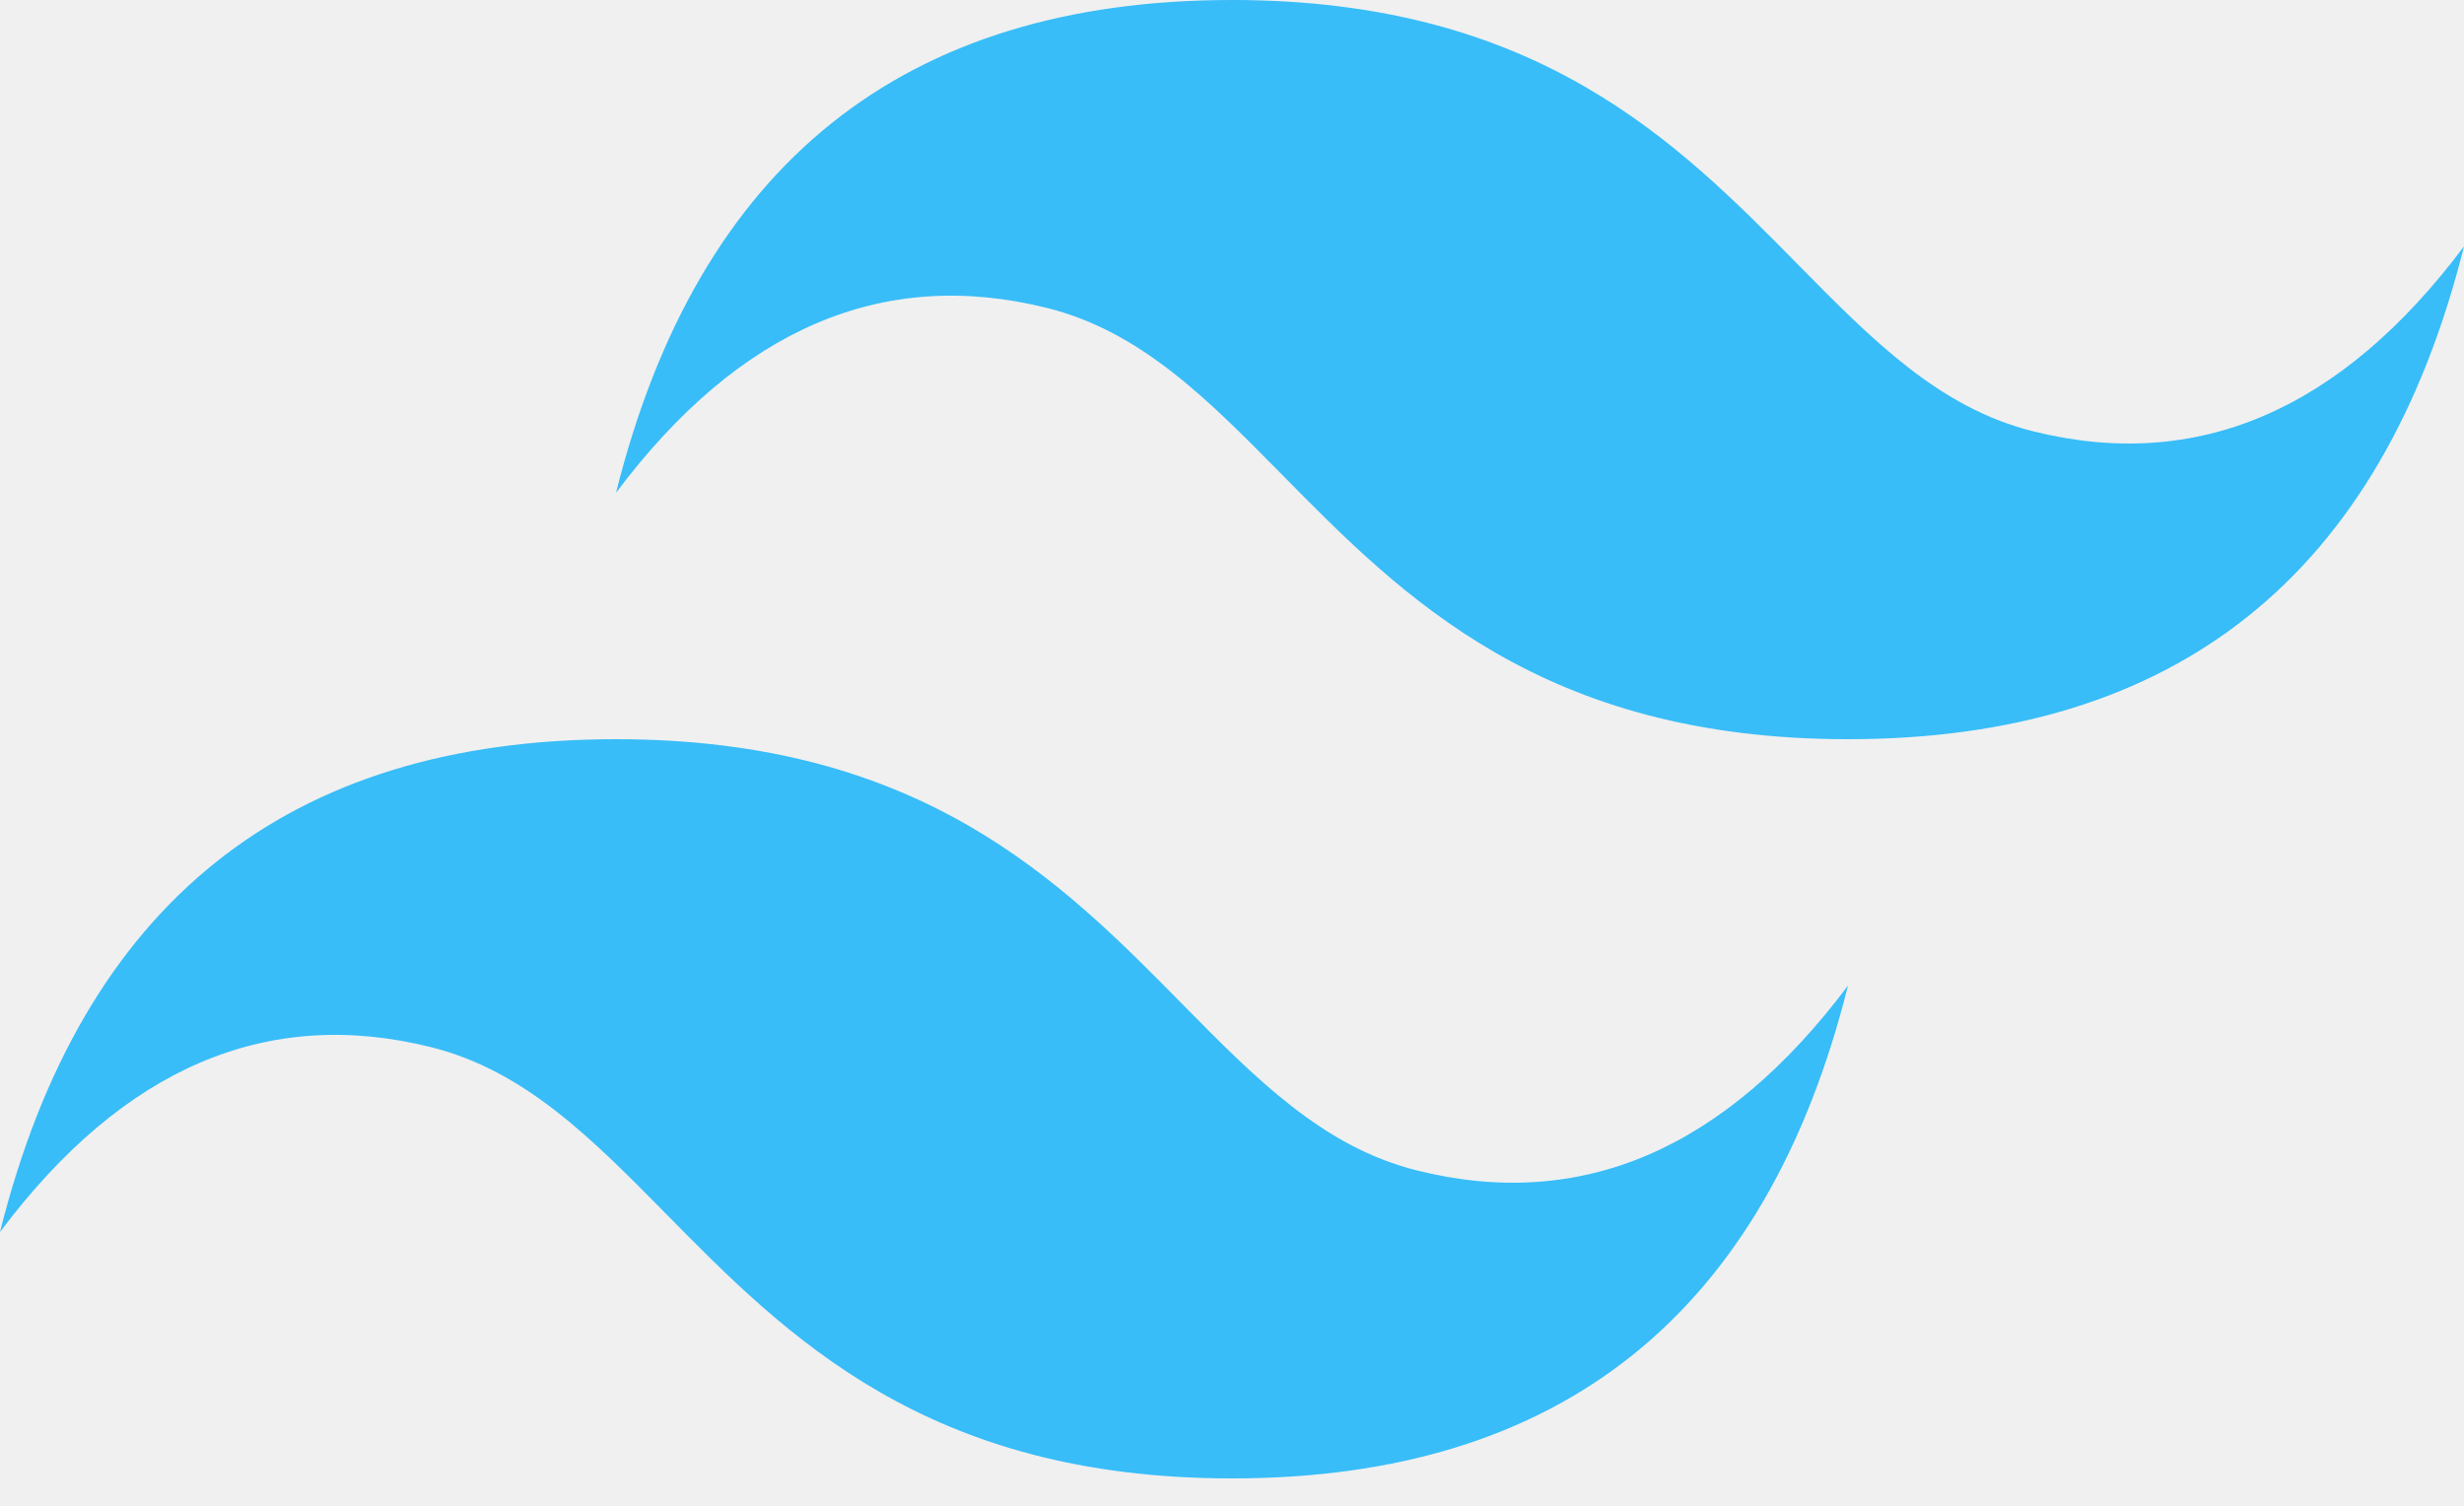
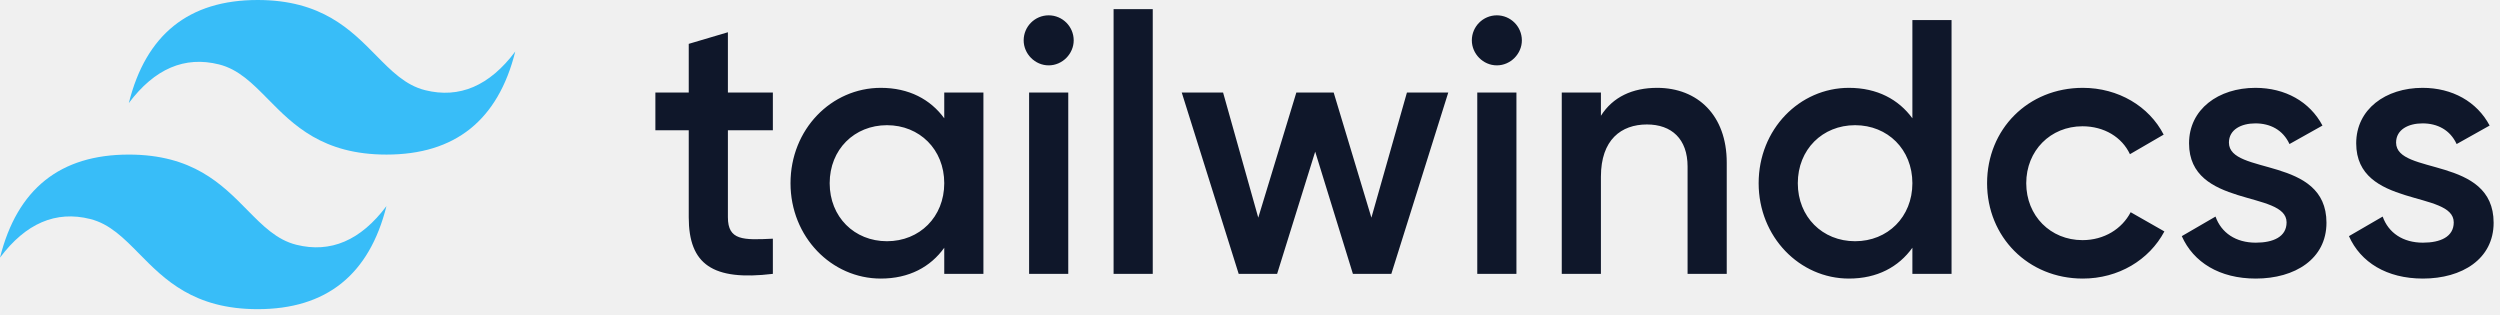
- <svg xmlns="http://www.w3.org/2000/svg" fill="none" viewBox="0 0 54 33">
-   <g clip-path="url(#prefix__clip0)">
-     <path fill="#38bdf8" fill-rule="evenodd" d="M27 0c-7.2 0-11.7 3.6-13.5 10.8 2.7-3.6 5.85-4.95 9.45-4.05 2.054.513 3.522 2.004 5.147 3.653C30.744 13.09 33.808 16.2 40.5 16.2c7.2 0 11.7-3.6 13.5-10.8-2.7 3.6-5.85 4.95-9.45 4.05-2.054-.513-3.522-2.004-5.147-3.653C36.756 3.11 33.692 0 27 0zM13.5 16.2C6.3 16.2 1.8 19.8 0 27c2.7-3.6 5.85-4.95 9.45-4.05 2.054.514 3.522 2.004 5.147 3.653C17.244 29.29 20.308 32.4 27 32.4c7.2 0 11.7-3.6 13.5-10.8-2.7 3.6-5.85 4.95-9.45 4.05-2.054-.513-3.522-2.004-5.147-3.653C23.256 19.31 20.192 16.2 13.5 16.2z" clip-rule="evenodd" />
+ <svg xmlns="http://www.w3.org/2000/svg" fill="none" viewBox="0 0 262 33">
+   <g fill-rule="evenodd" clip-path="url(#prefix__clip0)" clip-rule="evenodd">
+     <path fill="#38bdf8" d="M27 0c-7.2 0-11.7 3.6-13.5 10.8 2.7-3.6 5.85-4.95 9.45-4.05 2.054.513 3.522 2.004 5.147 3.653C30.744 13.09 33.808 16.2 40.5 16.2c7.2 0 11.7-3.6 13.5-10.8-2.7 3.6-5.85 4.95-9.45 4.05-2.054-.513-3.522-2.004-5.147-3.653C36.756 3.11 33.692 0 27 0zM13.5 16.2C6.3 16.2 1.8 19.8 0 27c2.7-3.6 5.85-4.95 9.45-4.05 2.054.514 3.522 2.004 5.147 3.653C17.244 29.29 20.308 32.4 27 32.4c7.2 0 11.7-3.6 13.5-10.8-2.7 3.6-5.85 4.95-9.45 4.05-2.054-.513-3.522-2.004-5.147-3.653C23.256 19.31 20.192 16.2 13.5 16.2z" />
+     <path fill="#0f172a" d="M80.996 13.652h-4.712v9.12c0 2.432 1.596 2.394 4.712 2.242V28.7c-6.308.76-8.816-.988-8.816-5.928v-9.12h-3.496V9.7h3.496V4.596l4.104-1.216V9.7h4.712v3.952zM98.958 9.7h4.104v19h-4.104v-2.736c-1.444 2.014-3.686 3.23-6.65 3.23-5.168 0-9.462-4.37-9.462-9.994 0-5.662 4.294-9.994 9.462-9.994 2.964 0 5.206 1.216 6.65 3.192V9.7zm-6.004 15.58c3.42 0 6.004-2.546 6.004-6.08 0-3.534-2.584-6.08-6.004-6.08-3.42 0-6.004 2.546-6.004 6.08 0 3.534 2.584 6.08 6.004 6.08zm16.948-18.43c-1.444 0-2.622-1.216-2.622-2.622a2.627 2.627 0 012.622-2.622 2.627 2.627 0 012.622 2.622c0 1.406-1.178 2.622-2.622 2.622zM107.85 28.7v-19h4.104v19h-4.104zm8.854 0V.96h4.104V28.7h-4.104zm30.742-19h4.332l-5.966 19h-4.028l-3.952-12.806-3.99 12.806h-4.028l-5.966-19h4.332l3.686 13.11 3.99-13.11h3.914l3.952 13.11 3.724-13.11zm9.424-2.85c-1.444 0-2.622-1.216-2.622-2.622a2.627 2.627 0 012.622-2.622 2.627 2.627 0 012.622 2.622c0 1.406-1.178 2.622-2.622 2.622zm-2.052 21.85v-19h4.104v19h-4.104zm18.848-19.494c4.256 0 7.296 2.888 7.296 7.828V28.7h-4.104V17.452c0-2.888-1.672-4.408-4.256-4.408-2.698 0-4.826 1.596-4.826 5.472V28.7h-4.104v-19h4.104v2.432c1.254-1.976 3.306-2.926 5.89-2.926zM200.418 2.1h4.104v26.6h-4.104v-2.736c-1.444 2.014-3.686 3.23-6.65 3.23-5.168 0-9.462-4.37-9.462-9.994 0-5.662 4.294-9.994 9.462-9.994 2.964 0 5.206 1.216 6.65 3.192V2.1zm-6.004 23.18c3.42 0 6.004-2.546 6.004-6.08 0-3.534-2.584-6.08-6.004-6.08-3.42 0-6.004 2.546-6.004 6.08 0 3.534 2.584 6.08 6.004 6.08zm23.864 3.914c-5.738 0-10.032-4.37-10.032-9.994 0-5.662 4.294-9.994 10.032-9.994 3.724 0 6.954 1.938 8.474 4.902l-3.534 2.052c-.836-1.786-2.698-2.926-4.978-2.926-3.344 0-5.89 2.546-5.89 5.966 0 3.42 2.546 5.966 5.89 5.966 2.28 0 4.142-1.178 5.054-2.926l3.534 2.014c-1.596 3.002-4.826 4.94-8.55 4.94zm15.314-14.25c0 3.458 10.222 1.368 10.222 8.398 0 3.8-3.306 5.852-7.41 5.852-3.8 0-6.536-1.71-7.752-4.446l3.534-2.052c.608 1.71 2.128 2.736 4.218 2.736 1.824 0 3.23-.608 3.23-2.128 0-3.382-10.222-1.482-10.222-8.284 0-3.572 3.078-5.814 6.954-5.814 3.116 0 5.7 1.444 7.03 3.952l-3.458 1.938c-.684-1.482-2.014-2.166-3.572-2.166-1.482 0-2.774.646-2.774 2.014zm17.518 0c0 3.458 10.222 1.368 10.222 8.398 0 3.8-3.306 5.852-7.41 5.852-3.8 0-6.536-1.71-7.752-4.446l3.534-2.052c.608 1.71 2.128 2.736 4.218 2.736 1.824 0 3.23-.608 3.23-2.128 0-3.382-10.222-1.482-10.222-8.284 0-3.572 3.078-5.814 6.954-5.814 3.116 0 5.7 1.444 7.03 3.952l-3.458 1.938c-.684-1.482-2.014-2.166-3.572-2.166-1.482 0-2.774.646-2.774 2.014z" />
  </g>
  <defs>
    <clipPath id="prefix__clip0">
-       <path fill="#fff" d="M0 0h54v32.4H0z" />
+       <path fill="#fff" d="M0 0h262v32.4H0z" />
    </clipPath>
  </defs>
</svg>
